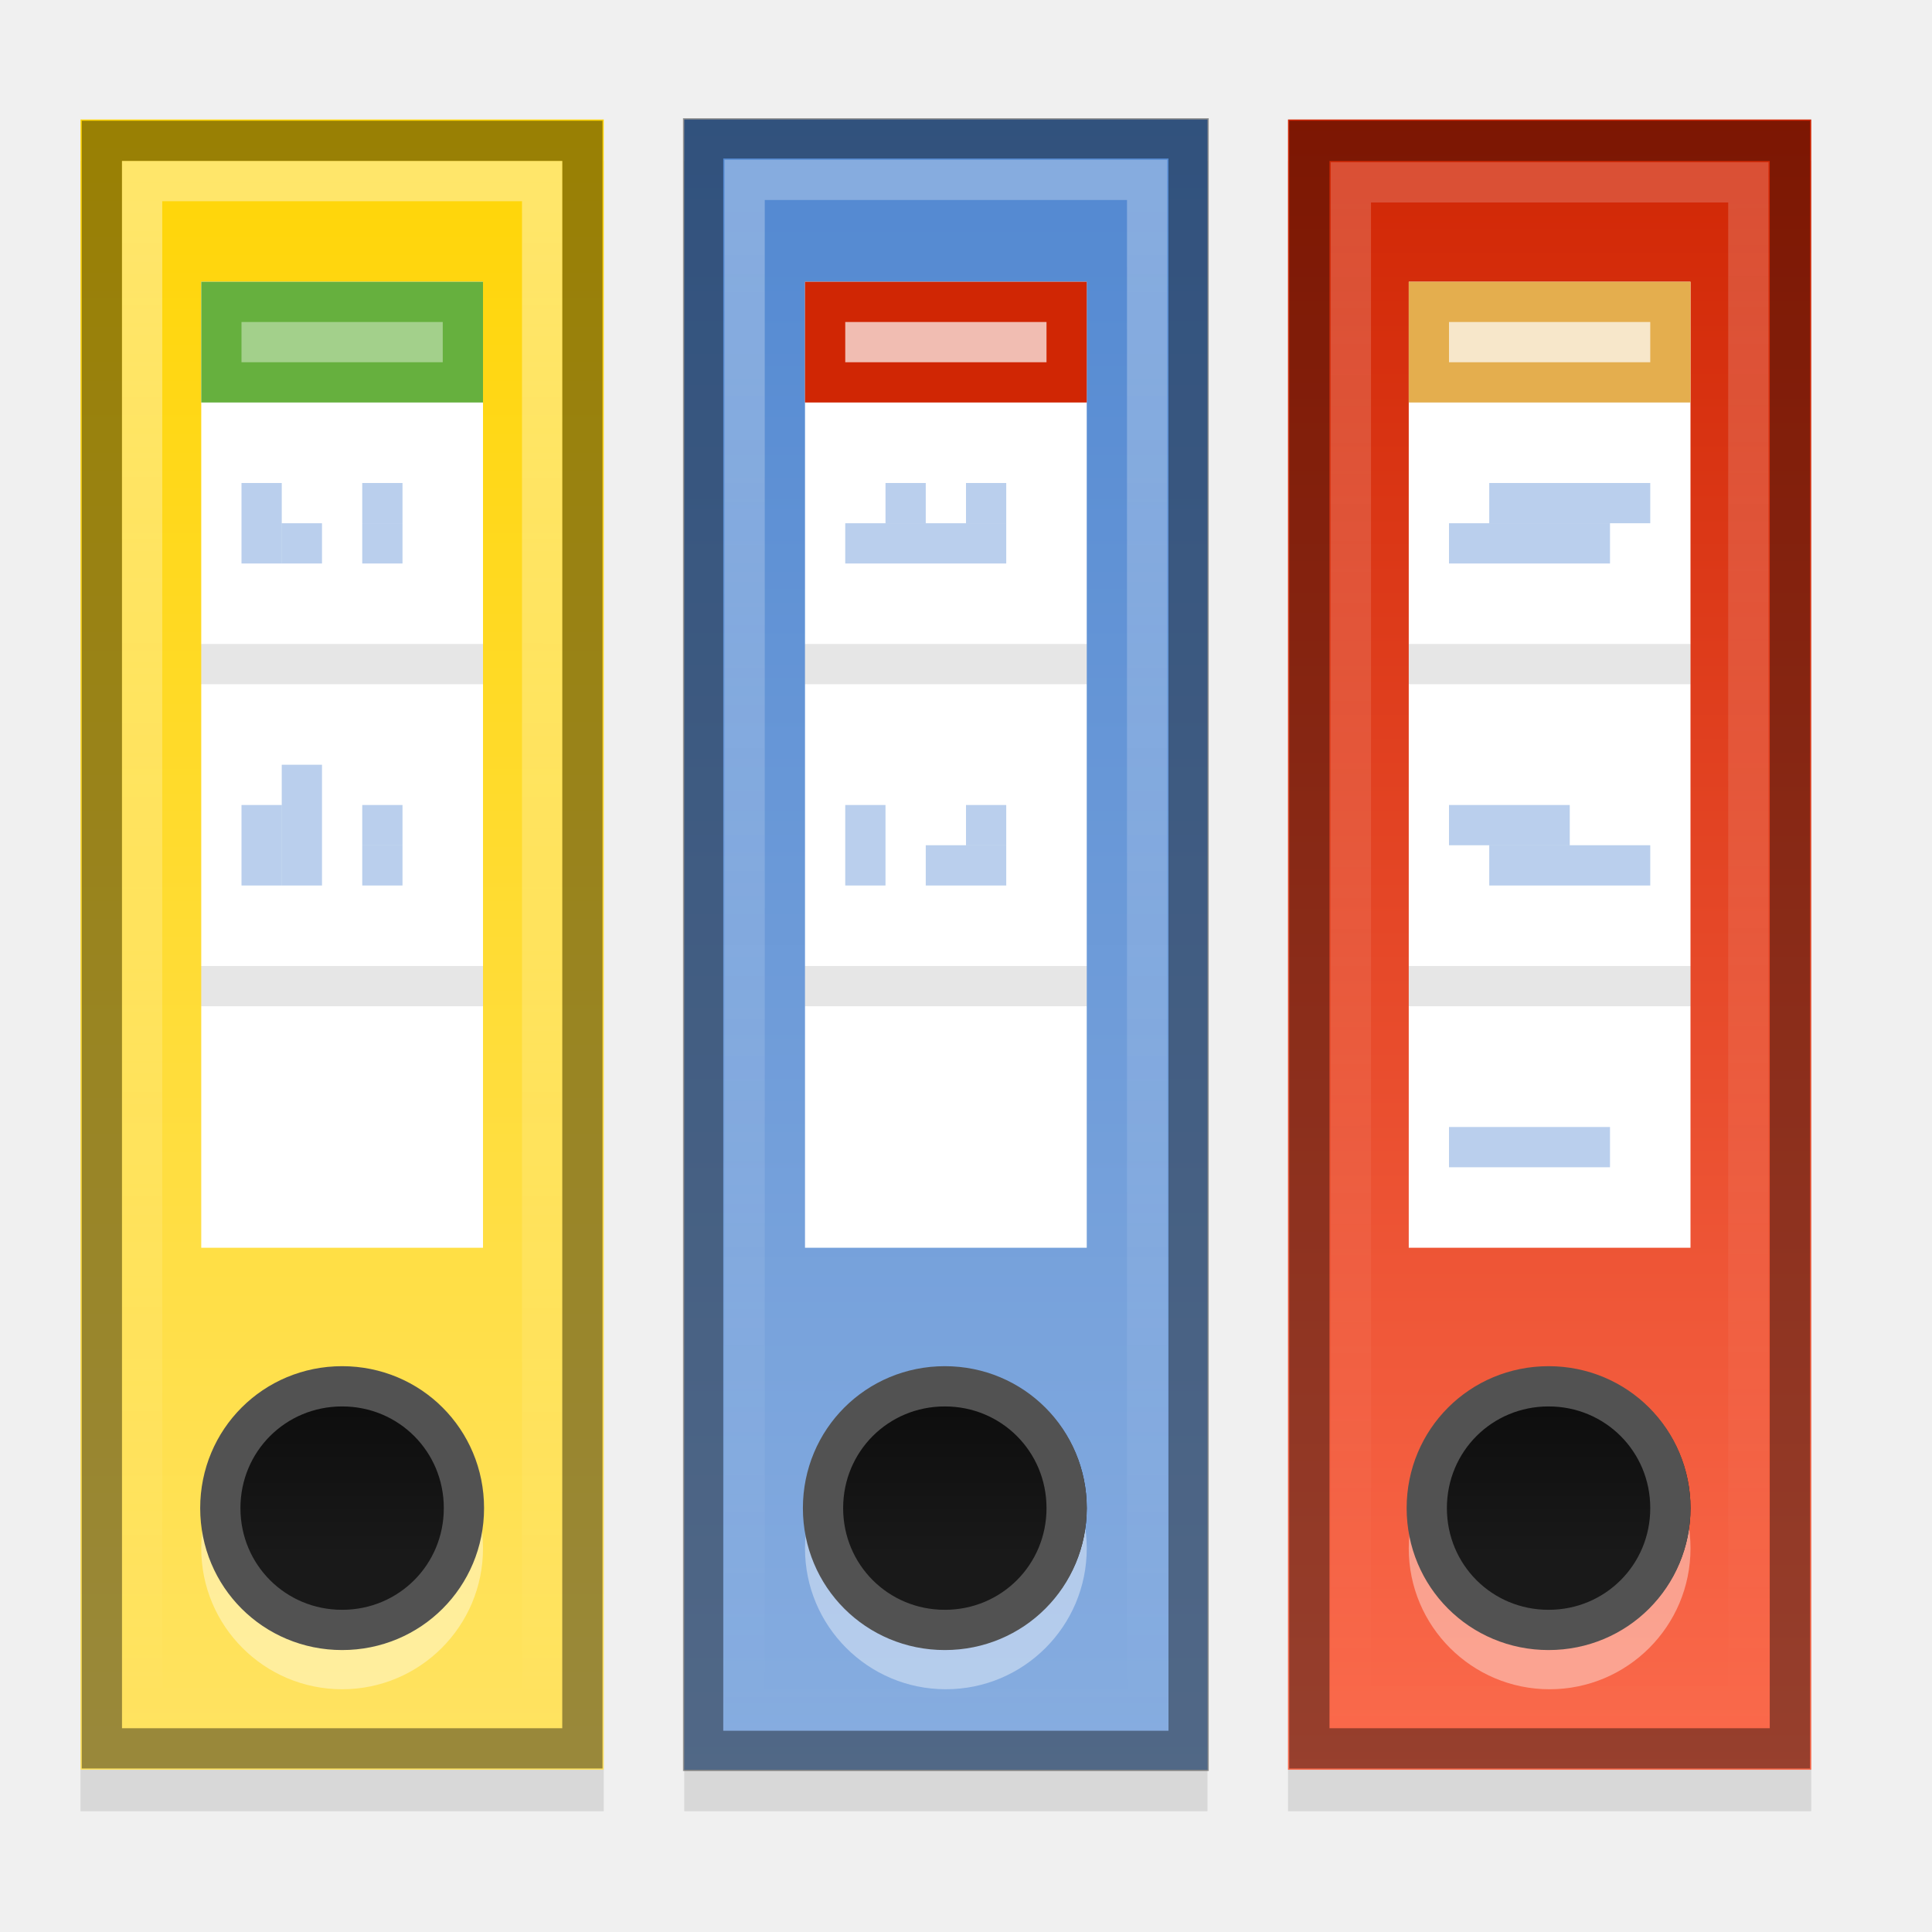
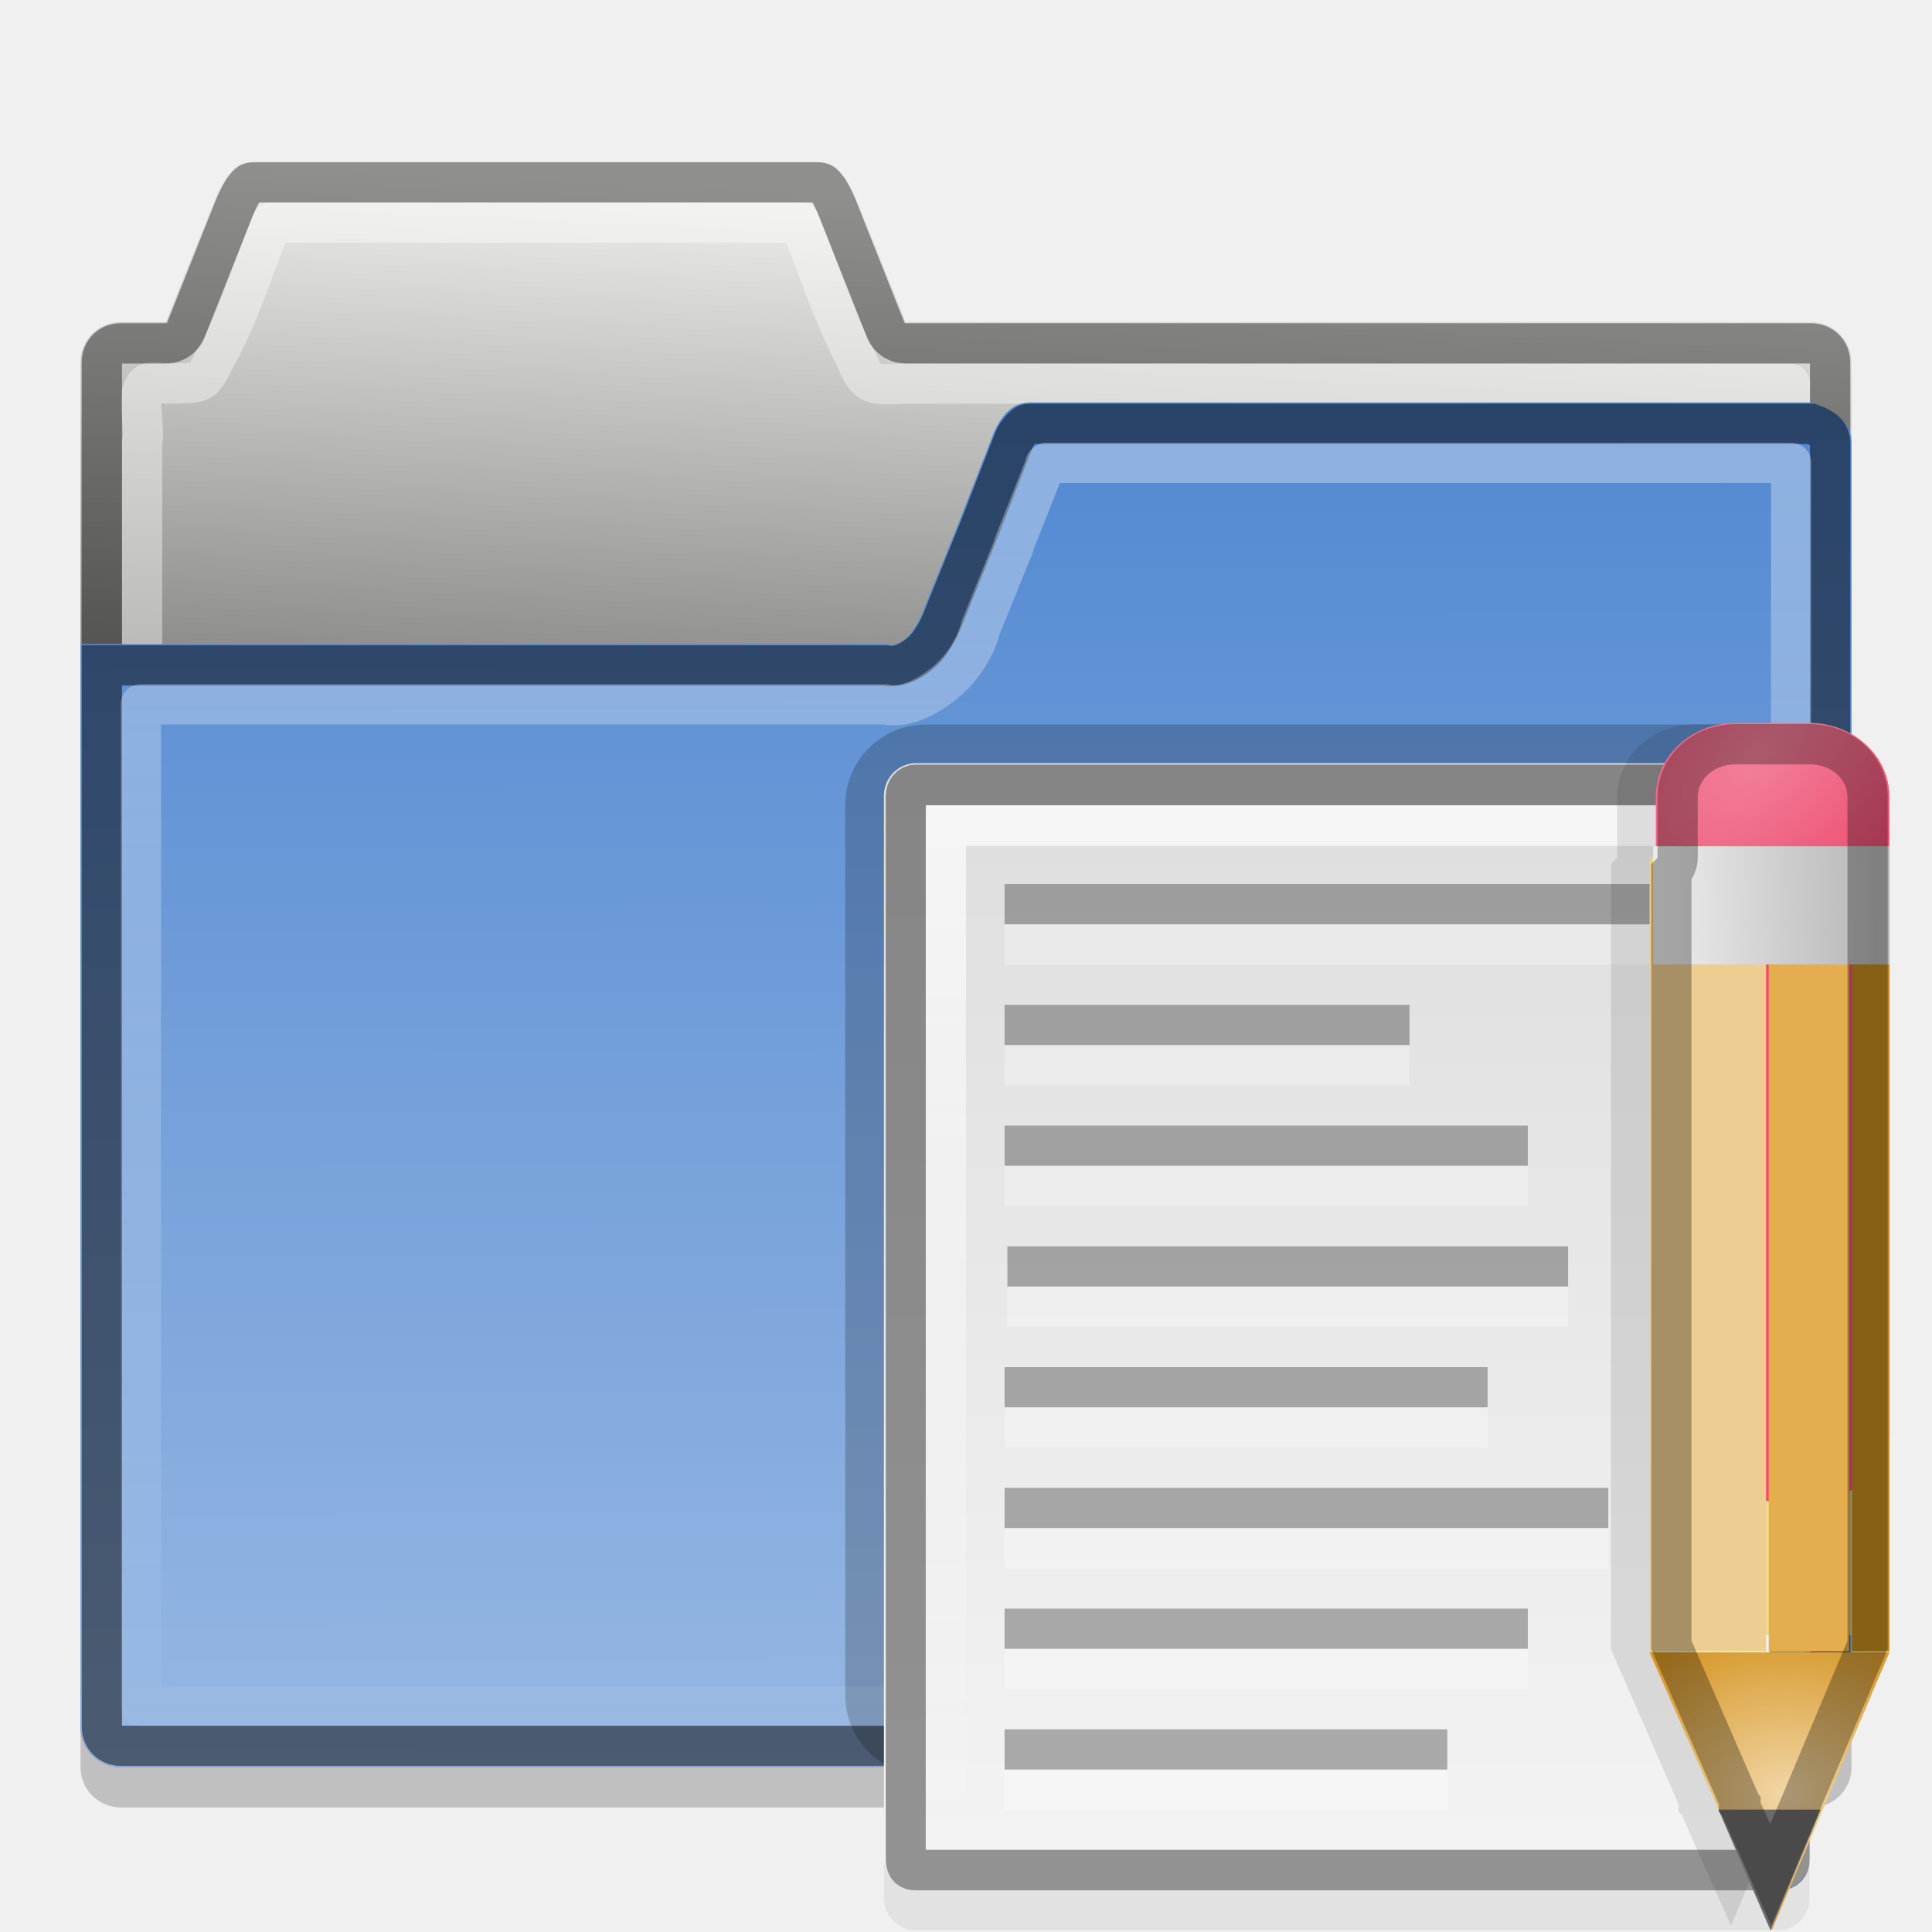
<svg xmlns="http://www.w3.org/2000/svg" xmlns:xlink="http://www.w3.org/1999/xlink" version="1.0" width="48" height="48" id="svg2">
-   <defs id="defs4">
-     <linearGradient id="linearGradient3884">
-       <stop style="stop-color:#000000;stop-opacity:1" offset="0" id="stop3886" />
-       <stop style="stop-color:#191919;stop-opacity:1" offset="1" id="stop3888" />
+   <defs id="defs5">
+     <linearGradient id="linearGradient854">
+       <stop id="stop856" style="stop-color:#5288d1;stop-opacity:1" offset="0" />
+       <stop id="stop858" style="stop-color:#96b7e3;stop-opacity:1" offset="1" />
    </linearGradient>
-     <linearGradient id="linearGradient3871">
-       <stop style="stop-color:#d02604;stop-opacity:1;" offset="0" id="stop3873" />
-       <stop style="stop-color:#fb6a4c;stop-opacity:1" offset="1" id="stop3875" />
+     <linearGradient id="linearGradient4007">
+       <stop id="stop4009" style="stop-color:#ffffff;stop-opacity:1" offset="0" />
+       <stop id="stop4011" style="stop-color:#ffffff;stop-opacity:0" offset="1" />
    </linearGradient>
-     <linearGradient id="linearGradient3863">
-       <stop style="stop-color:#5288d1;stop-opacity:1;" offset="0" id="stop3865" />
-       <stop style="stop-color:#87ade0;stop-opacity:1" offset="1" id="stop3867" />
+     <linearGradient id="linearGradient3985">
+       <stop id="stop3987" style="stop-color:#eeeeec;stop-opacity:1" offset="0" />
+       <stop id="stop3989" style="stop-color:#555753;stop-opacity:1" offset="1" />
    </linearGradient>
-     <linearGradient id="linearGradient3855">
-       <stop style="stop-color:#ffd506;stop-opacity:1" offset="0" id="stop3857" />
-       <stop style="stop-color:#ffe362;stop-opacity:1" offset="1" id="stop3859" />
+     <linearGradient x1="36.177" y1="-6.975" x2="36.177" y2="47.556" id="linearGradient3074" xlink:href="#linearGradient4007" gradientUnits="userSpaceOnUse" />
+     <linearGradient x1="3.153" y1="3.993" x2="2.281" y2="22.971" id="linearGradient3083" xlink:href="#linearGradient3985" gradientUnits="userSpaceOnUse" />
+     <linearGradient x1="45.932" y1="9.868" x2="46" y2="43.631" id="linearGradient852" xlink:href="#linearGradient854" gradientUnits="userSpaceOnUse" />
+     <radialGradient cx="0.704" cy="16.184" r="14.5" fx="0.704" fy="16.184" id="radialGradient3344" xlink:href="#linearGradient855" gradientUnits="userSpaceOnUse" gradientTransform="matrix(-0.3678715,-0.3367851,0.1752874,-0.2266855,-4.369508,28.59797)" />
+     <radialGradient cx="-36.514" cy="26.712" r="5.533" fx="-36.514" fy="26.712" id="radialGradient3341" xlink:href="#linearGradient871" gradientUnits="userSpaceOnUse" gradientTransform="matrix(0.6002037,-0.6200175,0.7403693,0.5033975,27.53462,-8.499403)" />
+     <linearGradient x1="-8.372" y1="15.469" x2="-8.254" y2="22.531" id="linearGradient3335" xlink:href="#linearGradient911" gradientUnits="userSpaceOnUse" gradientTransform="matrix(0.733783,0,0,0.733783,0.3378306,11.10212)" />
+     <linearGradient id="linearGradient832">
+       <stop id="stop834" style="stop-color:#ffffff;stop-opacity:1" offset="0" />
+       <stop id="stop836" style="stop-color:#ffffff;stop-opacity:0" offset="1" />
    </linearGradient>
-     <linearGradient id="linearGradient3829">
-       <stop style="stop-color:#ffffff;stop-opacity:1;" offset="0" id="stop3831" />
-       <stop style="stop-color:#ffffff;stop-opacity:0;" offset="1" id="stop3833" />
+     <linearGradient id="linearGradient919-6">
+       <stop id="stop921-6" style="stop-color:#dedede;stop-opacity:1" offset="0" />
+       <stop id="stop923-8" style="stop-color:#f4f4f4;stop-opacity:1" offset="1" />
    </linearGradient>
-     <linearGradient id="linearGradient3819">
-       <stop style="stop-color:#ffffff;stop-opacity:1;" offset="0" id="stop3821" />
-       <stop style="stop-color:#ffffff;stop-opacity:0;" offset="1" id="stop3823" />
+     <linearGradient x1="41" y1="3" x2="41" y2="44" id="linearGradient4015-9" xlink:href="#linearGradient919-6" gradientUnits="userSpaceOnUse" gradientTransform="matrix(0.6579807,0,0,0.6667604,1.062706,0.6613416)" />
+     <linearGradient x1="27.996" y1="1.614" x2="27.996" y2="27.291" id="linearGradient838" xlink:href="#linearGradient832" gradientUnits="userSpaceOnUse" />
+     <linearGradient id="linearGradient855">
+       <stop id="stop857" style="stop-color:#f28099;stop-opacity:1" offset="0" />
+       <stop id="stop859" style="stop-color:#ed4c70;stop-opacity:1" offset="1" />
    </linearGradient>
-     <linearGradient id="linearGradient3809">
-       <stop style="stop-color:#ffffff;stop-opacity:1;" offset="0" id="stop3811" />
-       <stop style="stop-color:#ffffff;stop-opacity:0;" offset="1" id="stop3813" />
+     <linearGradient id="linearGradient871">
+       <stop id="stop873" style="stop-color:#f1d6a5;stop-opacity:1" offset="0" />
+       <stop id="stop875" style="stop-color:#d49320;stop-opacity:1" offset="1" />
    </linearGradient>
-     <linearGradient xlink:href="#linearGradient3809" id="linearGradient3815" x1="14" y1="6.031" x2="13.969" y2="44.969" gradientUnits="userSpaceOnUse" />
-     <linearGradient xlink:href="#linearGradient3819" id="linearGradient3825" x1="29" y1="6" x2="29" y2="45.031" gradientUnits="userSpaceOnUse" />
-     <linearGradient xlink:href="#linearGradient3829" id="linearGradient3835" x1="43.938" y1="6.062" x2="44" y2="45.031" gradientUnits="userSpaceOnUse" />
-     <linearGradient xlink:href="#linearGradient3855" id="linearGradient3861" x1="15" y1="3" x2="15" y2="44" gradientUnits="userSpaceOnUse" />
-     <linearGradient xlink:href="#linearGradient3863" id="linearGradient3869" x1="30" y1="3" x2="30" y2="43.969" gradientUnits="userSpaceOnUse" />
-     <linearGradient xlink:href="#linearGradient3871" id="linearGradient3877" x1="45" y1="2.969" x2="45" y2="44" gradientUnits="userSpaceOnUse" />
-     <linearGradient xlink:href="#linearGradient3884" id="linearGradient3890" x1="42" y1="34" x2="42" y2="41" gradientUnits="userSpaceOnUse" />
-     <linearGradient xlink:href="#linearGradient3884" id="linearGradient3938" gradientUnits="userSpaceOnUse" x1="42" y1="34" x2="42" y2="41" />
-     <linearGradient xlink:href="#linearGradient3884" id="linearGradient3940" gradientUnits="userSpaceOnUse" x1="42" y1="34" x2="42" y2="41" />
-     <linearGradient xlink:href="#linearGradient3884" id="linearGradient3942" gradientUnits="userSpaceOnUse" x1="42" y1="34" x2="42" y2="41" />
+     <linearGradient id="linearGradient911">
+       <stop id="stop913" style="stop-color:#ebebeb;stop-opacity:1" offset="0" />
+       <stop id="stop915" style="stop-color:#b7b7b7;stop-opacity:1" offset="1" />
+     </linearGradient>
  </defs>
-   <rect y="4" x="2" height="41" width="13" id="rect3031" style="opacity:0.1;fill:#000000;fill-rule:evenodd;stroke:none" />
-   <rect style="opacity:0.1;fill:#000000;fill-rule:evenodd;stroke:none" id="rect3033" width="13" height="41" x="17" y="4" />
-   <rect y="4" x="32" height="41" width="13" id="rect3035" style="opacity:0.1;fill:#000000;fill-rule:evenodd;stroke:none" />
-   <g transform="translate(-56.17356,16.2682)" id="g2808" />
-   <g transform="matrix(0.021951,0,0,0.03169375,88.06211,43.45401)" id="g6865" />
-   <g transform="matrix(0.021951,0,0,0.03169375,109.1765,34.72408)" id="g3218" />
-   <rect style="fill:url(#linearGradient3861);fill-rule:evenodd;stroke:none;fill-opacity:1" id="rect2999" width="13" height="41" x="2" y="2.969" />
-   <rect y="2.969" x="17" height="41" width="13" id="rect3001" style="fill:url(#linearGradient3869);fill-rule:evenodd;stroke:none;fill-opacity:1" />
-   <rect style="fill:url(#linearGradient3877);fill-rule:evenodd;stroke:none;fill-opacity:1" id="rect3003" width="13" height="41" x="32" y="2.969" />
-   <path transform="matrix(1.166667,0,0,1.166667,-0.8333333,-8.197668)" d="m 11,40 a 3,3 0 1 1 -6,0 3,3 0 1 1 6,0 z" id="path3950" style="fill:#ffffff;fill-opacity:1;stroke:none;opacity:0.4" />
-   <path style="fill:url(#linearGradient3938);fill-opacity:1;stroke:none" id="path3013" d="m 11,40 a 3,3 0 1 1 -6,0 3,3 0 1 1 6,0 z" transform="matrix(1.166667,0,0,1.166667,-0.8333333,-9.197917)" />
-   <path style="fill:#ffffff;fill-opacity:1;stroke:none;opacity:0.4" id="path3952" d="m 11,40 a 3,3 0 1 1 -6,0 3,3 0 1 1 6,0 z" transform="matrix(1.166667,0,0,1.166667,14.16667,-8.197669)" />
-   <path transform="matrix(1.166667,0,0,1.166667,14.16667,-9.197918)" d="m 11,40 a 3,3 0 1 1 -6,0 3,3 0 1 1 6,0 z" id="path3015" style="fill:url(#linearGradient3940);fill-opacity:1;stroke:none" />
-   <path transform="matrix(1.166667,0,0,1.166667,29.16667,-8.197669)" d="m 11,40 a 3,3 0 1 1 -6,0 3,3 0 1 1 6,0 z" id="path3954" style="fill:#ffffff;fill-opacity:1;stroke:none;opacity:0.4" />
-   <path style="fill:url(#linearGradient3942);fill-opacity:1;stroke:none" id="path3017" d="m 11,40 a 3,3 0 1 1 -6,0 3,3 0 1 1 6,0 z" transform="matrix(1.166667,0,0,1.166667,29.16667,-9.197918)" />
-   <path transform="matrix(1.166667,0,0,1.166667,-0.8333333,-9.197917)" d="m 8,37.406 c -1.442,0 -2.594,1.152 -2.594,2.594 0,1.442 1.152,2.594 2.594,2.594 1.442,0 2.594,-1.152 2.594,-2.594 0,-1.442 -1.152,-2.594 -2.594,-2.594 z" id="path3894" style="fill:none;stroke:#525252;stroke-width:0.857;stroke-miterlimit:4;stroke-dasharray:none;stroke-opacity:1" />
-   <path style="fill:none;stroke:#525252;stroke-width:0.857;stroke-miterlimit:4;stroke-dasharray:none;stroke-opacity:1" id="path3912" d="m 8,37.406 c -1.442,0 -2.594,1.152 -2.594,2.594 0,1.442 1.152,2.594 2.594,2.594 1.442,0 2.594,-1.152 2.594,-2.594 0,-1.442 -1.152,-2.594 -2.594,-2.594 z" transform="matrix(1.166667,0,0,1.166667,14.14062,-9.197918)" />
-   <path transform="matrix(1.166667,0,0,1.166667,29.14062,-9.197918)" d="m 8,37.406 c -1.442,0 -2.594,1.152 -2.594,2.594 0,1.442 1.152,2.594 2.594,2.594 1.442,0 2.594,-1.152 2.594,-2.594 0,-1.442 -1.152,-2.594 -2.594,-2.594 z" id="path3914" style="fill:none;stroke:#525252;stroke-width:0.857;stroke-miterlimit:4;stroke-dasharray:none;stroke-opacity:1" />
-   <path style="opacity:0.4;fill:none;stroke:#000000" id="path3021" d="m 2.531,5.531 0,39.938 11.938,0 0,-39.938 -11.938,0 z" transform="translate(0,-2.03125)" />
-   <path style="opacity:0.4;fill:none;stroke:#000000" id="path3025" d="m 17.469,5.469 0,40.062 12.062,0 0,-40.062 -12.062,0 z" transform="translate(0,-2.03125)" />
-   <path style="opacity:0.4;fill:none;stroke:#000000" id="path3029" d="m 32.531,5.531 0,39.938 11.938,0 0,-39.938 -11.938,0 z" transform="translate(0,-2.03125)" />
-   <path style="opacity:0.4;fill:none;stroke:url(#linearGradient3815)" id="path3039" d="m 3.531,6.531 0,37.938 9.938,0 0,-37.938 -9.938,0 z" transform="translate(0,-2.03125)" />
-   <path transform="translate(0,-2.03125)" d="m 18.5,6.5 0,38 10,0 0,-38 -10,0 z" id="path3817" style="opacity:0.3;fill:none;stroke:url(#linearGradient3825)" />
-   <path transform="translate(0,-2.03125)" d="m 33.562,6.562 0,37.875 9.875,0 0,-37.875 -9.875,0 z" id="path3827" style="opacity:0.19;fill:none;stroke:url(#linearGradient3835)" />
-   <rect style="opacity:1;fill:#ffffff;fill-opacity:1;stroke:none;stroke-width:1;stroke-miterlimit:4;stroke-dasharray:none" id="rect3956" width="7" height="24" x="5" y="7" />
-   <rect y="7" x="5" height="3" width="7" id="rect3964" style="fill:#66b03e;fill-opacity:1;stroke:none" />
-   <rect y="7" x="20" height="24" width="7" id="rect3970" style="fill:#ffffff;fill-opacity:1;stroke:none" />
-   <rect style="fill:#d02604;fill-opacity:1;stroke:none" id="rect3972" width="7" height="3" x="20" y="7" />
-   <rect style="fill:#ffffff;fill-opacity:1;stroke:none" id="rect3978" width="7" height="24" x="35" y="7" />
-   <rect y="7" x="35" height="3" width="7" id="rect3980" style="fill:#e4ae4e;fill-opacity:1;stroke:none" />
-   <rect style="opacity:0.1;fill:#000000;fill-opacity:1;stroke:none" id="rect3988" width="7" height="1" x="5" y="16" />
-   <rect style="opacity:0.1;fill:#000000;fill-opacity:1;stroke:none" id="rect3990" width="7" height="1" x="5" y="24" />
-   <rect y="16" x="20" height="1" width="7" id="rect3992" style="opacity:0.1;fill:#000000;fill-opacity:1;stroke:none" />
-   <rect y="24" x="20" height="1" width="7" id="rect3994" style="opacity:0.1;fill:#000000;fill-opacity:1;stroke:none" />
-   <rect style="opacity:0.1;fill:#000000;fill-opacity:1;stroke:none" id="rect3996" width="7" height="1" x="35" y="16" />
-   <rect style="opacity:0.1;fill:#000000;fill-opacity:1;stroke:none" id="rect3998" width="7" height="1" x="35" y="24" />
-   <rect style="opacity:0.4;fill:#5288d1;fill-opacity:1;stroke:none" id="rect4000" width="1" height="2" x="6" y="12" />
-   <rect style="opacity:0.4;fill:#5288d1;fill-opacity:1;stroke:none" id="rect4002" width="1" height="1" x="7" y="13" />
-   <rect style="opacity:0.4;fill:#5288d1;fill-opacity:1;stroke:none" id="rect4004" width="1" height="1" x="9" y="13" />
-   <rect style="opacity:0.4;fill:#5288d1;fill-opacity:1;stroke:none" id="rect4006" width="1" height="1" x="9" y="12" />
-   <rect y="20" x="6" height="2" width="1" id="rect4008" style="opacity:0.4;fill:#5288d1;fill-opacity:1;stroke:none" />
-   <rect y="19" x="7" height="3" width="1" id="rect4010" style="opacity:0.4;fill:#5288d1;fill-opacity:1;stroke:none" />
-   <rect y="21" x="9" height="1" width="1" id="rect4012" style="opacity:0.4;fill:#5288d1;fill-opacity:1;stroke:none" />
-   <rect y="20" x="9" height="1" width="1" id="rect4014" style="opacity:0.4;fill:#5288d1;fill-opacity:1;stroke:none" />
-   <rect y="12" x="22" height="1" width="1" id="rect4016" style="opacity:0.4;fill:#5288d1;fill-opacity:1;stroke:none" />
-   <rect y="12" x="24" height="1" width="1" id="rect4018" style="opacity:0.4;fill:#5288d1;fill-opacity:1;stroke:none" />
-   <rect style="opacity:0.4;fill:#5288d1;fill-opacity:1;stroke:none" id="rect4020" width="1" height="2" x="21" y="20" />
-   <rect style="opacity:0.4;fill:#5288d1;fill-opacity:1;stroke:none" id="rect4022" width="1" height="1" x="23" y="21" />
-   <rect style="opacity:0.4;fill:#5288d1;fill-opacity:1;stroke:none" id="rect4024" width="1" height="1" x="24" y="21" />
-   <rect style="opacity:0.4;fill:#5288d1;fill-opacity:1;stroke:none" id="rect4026" width="1" height="1" x="24" y="20" />
-   <rect style="opacity:0.4;fill:#5288d1;fill-opacity:1;stroke:none" id="rect4028" width="4" height="1" x="21" y="13" />
-   <rect style="opacity:0.4;fill:#5288d1;fill-opacity:1;stroke:none" id="rect4030" width="4" height="1" x="37" y="12" />
-   <rect style="opacity:0.4;fill:#5288d1;fill-opacity:1;stroke:none" id="rect4032" width="4" height="1" x="36" y="13" />
-   <rect style="opacity:0.4;fill:#5288d1;fill-opacity:1;stroke:none" id="rect4034" width="3" height="1" x="36" y="20" />
-   <rect style="opacity:0.4;fill:#5288d1;fill-opacity:1;stroke:none" id="rect4036" width="4" height="1" x="37" y="21" />
-   <rect style="opacity:0.4;fill:#5288d1;fill-opacity:1;stroke:none" id="rect4038" width="4" height="1" x="36" y="28" />
-   <rect style="opacity:0.4;fill:#ffffff;fill-opacity:1;stroke:none" id="rect4040" width="5" height="1" x="6" y="8" />
-   <rect y="8" x="21" height="1" width="5" id="rect4042" style="opacity:0.692;fill:#ffffff;fill-opacity:1;stroke:none" />
-   <rect style="opacity:0.7;fill:#ffffff;fill-opacity:1;stroke:none" id="rect4044" width="5" height="1" x="36" y="8" />
+   <path d="m 25.594,11 c -0.415,0 -0.663,0.271 -0.844,0.625 -0.06,0.118 -0.105,0.246 -0.156,0.375 l -0.781,2 -0.812,2 c -0.051,0.129 -0.096,0.257 -0.156,0.375 -0.18,0.354 -0.438,0.713 -0.844,0.625 l -9.188,0 -4.812,0 -6,0 0,26.906 c 0,0.554 0.446,1 1,1 l 42,0 c 0.554,0 1,-0.446 1,-1 l 0,-31.906 c 0,-0.554 -0.48,-0.808 -1,-1 l -5.406,0 -8.594,0 z" id="path829" style="opacity:0.2;color:#000000;fill:#000000;fill-opacity:1;fill-rule:evenodd;stroke:none" />
+   <path d="m 6.312,4 c -0.554,0 -0.794,0.486 -1,1 L 4.125,8 3,8 C 2.446,8 2,8.446 2,9 l 0,33.906 c 0,0.554 0.446,1 1,1 l 42,0 c 0.554,0 1,-0.446 1,-1 L 46,9 C 46,8.446 45.554,8 45,8 L 22.5,8 21.312,5 c -0.206,-0.514 -0.446,-1 -1,-1 l -14,0 z" id="rect3065" style="color:#000000;fill:url(#linearGradient3083);fill-rule:evenodd;stroke:none" />
+   <path d="M 6.75,5.531 C 6.283,6.645 5.948,7.852 5.345,8.897 5.009,9.583 5.049,9.509 4.125,9.531 c -0.984,-0.296 -0.47,0.904 -0.594,1.469 0,10.458 0,20.917 0,31.375 13.646,0 27.292,0 40.938,0 0,-10.948 0,-21.896 0,-32.844 -7.323,0 -14.646,0 -21.969,0 -0.946,0.044 -0.945,0.049 -1.277,-0.71 -0.544,-1.045 -0.904,-2.198 -1.348,-3.29 -4.375,0 -8.75,0 -13.125,0 z" id="path4021" style="opacity:0.4;color:#000000;fill:none;stroke:#ffffff;stroke-linejoin:round" />
+   <path d="m 6.312,4.531 c -0.12,0 -0.135,0.024 -0.219,0.125 C 6.01,4.757 5.91,4.943 5.812,5.187 l -1.188,3 A 0.538,0.538 0 0 1 4.125,8.531 H 3 c -0.265,0 -0.469,0.204 -0.469,0.469 v 33.906 c 0,0.265 0.204,0.469 0.469,0.469 h 42 c 0.265,0 0.469,-0.204 0.469,-0.469 V 9 C 45.469,8.735 45.265,8.531 45,8.531 H 22.5 A 0.538,0.538 0 0 1 22,8.187 l -1.188,-3 C 20.715,4.943 20.615,4.757 20.531,4.656 20.447,4.555 20.432,4.531 20.312,4.531 h -14 z" id="path4017" style="opacity:0.4;color:#000000;fill:none;stroke:#000000" />
+   <path d="m 25.594,10 c -0.415,0 -0.663,0.271 -0.844,0.625 -0.06,0.118 -0.105,0.246 -0.156,0.375 l -0.781,2 -0.812,2 c -0.051,0.129 -0.096,0.257 -0.156,0.375 -0.18,0.354 -0.438,0.713 -0.844,0.625 h -9.188 -4.812 -6 v 26.906 c 0,0.554 0.446,1 1,1 h 42 c 0.554,0 1,-0.446 1,-1 V 11 c 0,-0.554 -0.48,-0.808 -1,-1 H 39.594 31 z" id="rect3198" style="color:#000000;fill:url(#linearGradient852);fill-opacity:1;fill-rule:evenodd;stroke:none" />
+   <rect width="24.008" height="26.115" ry="2" x="21" y="18" id="rect3291" style="opacity:0.2;fill:#000000;stroke:none" />
+   <path d="m 25.594,10.531 c -0.091,0 -0.103,0.019 -0.156,0.062 -0.054,0.044 -0.149,0.144 -0.219,0.281 -0.037,0.073 -0.068,0.169 -0.125,0.312 l -0.781,2 -0.812,2 c -0.045,0.114 -0.104,0.275 -0.188,0.438 -0.11,0.216 -0.249,0.445 -0.469,0.625 -0.219,0.18 -0.526,0.35 -0.844,0.281 H 12.813 8 2.531 v 26.375 c 0,0.265 0.204,0.469 0.469,0.469 h 42 c 0.265,0 0.469,-0.204 0.469,-0.469 V 11 c 0,-0.265 -0.22,-0.377 -0.469,-0.469 H 39.594 31 z" id="path4003" style="opacity:0.5;color:#000000;fill:none;stroke:#000000" />
+   <path d="m 26,11.5 c -0.008,0.019 -0.022,0.008 -0.031,0.031 v 0.031 l -0.781,1.969 c 1.09e-4,0.01 1.09e-4,0.021 0,0.031 l -0.812,2 c -0.035,0.087 -0.064,0.258 -0.188,0.5 -0.146,0.286 -0.352,0.605 -0.719,0.906 -0.366,0.301 -0.948,0.645 -1.469,0.531 h -9.188 -4.812 -4.5 v 24.906 h 41 V 11.5 H 39.594 31 z" id="path4005" style="opacity:0.5;color:#000000;fill:none;stroke:url(#linearGradient3074);stroke-linejoin:round" />
+   <g transform="translate(18.96236,16.95986)" id="g3247">
+     <g transform="translate(-56.17356,0.268198)" id="g2808" />
+     <g transform="matrix(0.021951,0,0,0.03169375,88.06211,27.45401)" id="g6865" />
+     <g transform="matrix(0.021951,0,0,0.03169375,109.1765,18.72408)" id="g3218" />
+     <g transform="translate(-2.003894,0.00513673)" id="g3301">
+       <rect width="22.997" height="28.004" rx="0.806" ry="0.806" x="5.002" y="2.995" id="rect826" style="opacity:0.06;stroke:none" />
+       <g transform="translate(-56.17356,0.268198)" id="g2808-6" />
+       <g transform="matrix(0.021951,0,0,0.03169375,88.06211,27.45401)" id="g6865-4" />
+       <g transform="matrix(0.021951,0,0,0.03169375,109.1765,18.72408)" id="g3218-5" />
+       <rect width="22.997" height="28.004" rx="0.806" ry="0.806" x="5.002" y="1.995" id="rect4007-2" style="fill:url(#linearGradient4015-9);stroke:none" />
+       <path d="m 6.781,1.156 c -0.143,0 -0.25,0.113 -0.25,0.281 v 26.094 c 0,0.169 0.09,0.25 0.25,0.25 H 28.25 c 0.155,0 0.25,-0.095 0.25,-0.25 V 1.437 C 28.5,1.283 28.387,1.156 28.25,1.156 H 6.781 z" transform="matrix(0.9995569,0,0,1.012584,-0.9834834,1.365813)" id="path822" style="opacity:0.4;fill:none;stroke:#000000;stroke-width:0.994" />
+       <path d="m 7.531,2.156 0,24.625 19.969,0 0,-24.625 H 7.531 z" transform="matrix(0.9995569,0,0,1.012584,-0.9834834,1.365813)" id="path830" style="opacity:0.7;fill:none;stroke:url(#linearGradient838);stroke-width:0.994" />
+       <g transform="matrix(0.66,0,0,0.66,-0.1350896,19.21498)" id="g2808-4" />
+       <g transform="matrix(0.01448766,0,0,0.02091788,95.06045,37.15761)" id="g6865-5" />
+       <g transform="matrix(0.01448766,0,0,0.02091788,108.996,31.39586)" id="g3218-9" />
+       <rect width="17" height="1" x="8" y="5" id="rect4059-2" style="opacity:0.3;stroke:none" />
+       <rect width="10.06" height="1" x="8" y="8" id="rect835-7" style="opacity:0.3;stroke:none" />
+       <rect width="13" height="1" x="8" y="11" id="rect837-5" style="opacity:0.3;stroke:none" />
+       <rect width="13.93" height="1" x="8.07" y="14" id="rect839-1" style="opacity:0.3;stroke:none" />
+       <rect width="12" height="1" x="8" y="17" id="rect841-9" style="opacity:0.3;stroke:none" />
+       <rect width="15" height="1" x="8" y="20" id="rect845-2" style="opacity:0.3;stroke:none" />
+       <rect width="13" height="1" x="8" y="23" id="rect847-4" style="opacity:0.3;stroke:none" />
+       <rect width="11" height="1" x="8" y="26" id="rect849-8" style="opacity:0.3;stroke:none" />
+       <rect width="17" height="1" x="8" y="6" id="rect878" style="opacity:0.3;fill:#ffffff;stroke:none" />
+       <rect width="10.06" height="1" x="8" y="9" id="rect880" style="opacity:0.3;fill:#ffffff;stroke:none" />
+       <rect width="13" height="1" x="8" y="12" id="rect882" style="opacity:0.3;fill:#ffffff;stroke:none" />
+       <rect width="13.93" height="1" x="8.07" y="15" id="rect884" style="opacity:0.3;fill:#ffffff;stroke:none" />
+       <rect width="12" height="1" x="8" y="18" id="rect886" style="opacity:0.3;fill:#ffffff;stroke:none" />
+       <rect width="15" height="1" x="8" y="21" id="rect888" style="opacity:0.3;fill:#ffffff;stroke:none" />
+       <rect width="13" height="1" x="8" y="24" id="rect890" style="opacity:0.3;fill:#ffffff;stroke:none" />
+       <rect width="11" height="1" x="8" y="27" id="rect892" style="opacity:0.3;fill:#ffffff;stroke:none" />
+     </g>
+     <path d="m 24.156,1.531 c -0.832,0 -1.438,0.606 -1.438,1.312 l 0,1.5 a 0.537,0.537 0 0 1 -0.156,0.375 l 0,19.188 1.688,3.875 a 0.537,0.537 0 0 1 0,0.062 0.537,0.537 0 0 1 0.031,0.031 l 0,0.062 0.75,1.688 2.406,-5.719 0,-5.406 0,-15.656 c 0,-0.707 -0.605,-1.312 -1.438,-1.312 l -1.844,0 z" transform="translate(-1.0005,0)" id="path3368" style="opacity:0.1;fill:none;stroke:#000000" />
+     <rect width="19.333" height="5.333" x="-23.667" y="22.646" transform="matrix(0,-1,1,0,0,0)" id="rect42" style="opacity:0.67;fill:#eed45a;stroke:none" />
+     <rect width="19.333" height="5.803" rx="1.829" ry="1.99" x="-20.333" y="22.176" transform="matrix(0,-1,1,0,0,0)" id="rect44" style="fill:url(#radialGradient3344);stroke:none" />
+     <path d="m 22.021,24.092 5.959,0 L 25.058,31 c -3.037,-6.908 0,0 -3.037,-6.908 z" id="rect46" style="fill:url(#radialGradient3341);stroke:none" />
+     <rect width="19.736" height="0.931" x="-24.069" y="27.048" transform="matrix(0,-1,1,0,0,0)" id="rect49" style="fill:#c1871e;stroke:none" />
+     <rect width="19.736" height="2" x="-24.069" y="24.981" transform="matrix(0,-1,1,0,0,0)" id="rect51" style="fill:#e4ae4e;stroke:none" />
+     <rect width="19.736" height="2.894" x="-24.069" y="22.021" transform="matrix(0,-1,1,0,0,0)" id="rect53" style="fill:#eecd92;stroke:none" />
+     <rect width="2.935" height="5.87" x="-7" y="22.109" transform="matrix(0,-1,1,0,0,0)" id="rect864" style="fill:url(#linearGradient3335);stroke:none" />
+     <path d="m 23.732,28 1.293,3 1.249,-3 -2.542,0 z" id="rect866" style="fill:#6a6a6a;stroke:none" />
+     <path d="m 24.156,1.531 c -0.832,0 -1.438,0.606 -1.438,1.312 l 0,1.5 a 0.537,0.537 0 0 1 -0.156,0.375 l 0,19.188 1.688,3.875 a 0.537,0.537 0 0 1 0,0.062 0.537,0.537 0 0 1 0.031,0.031 l 0,0.062 0.75,1.688 2.406,-5.719 0,-5.406 0,-15.656 c 0,-0.707 -0.605,-1.312 -1.438,-1.312 l -1.844,0 z" id="path3366" style="opacity:0.3;fill:none;stroke:#000000" />
+   </g>
</svg>
